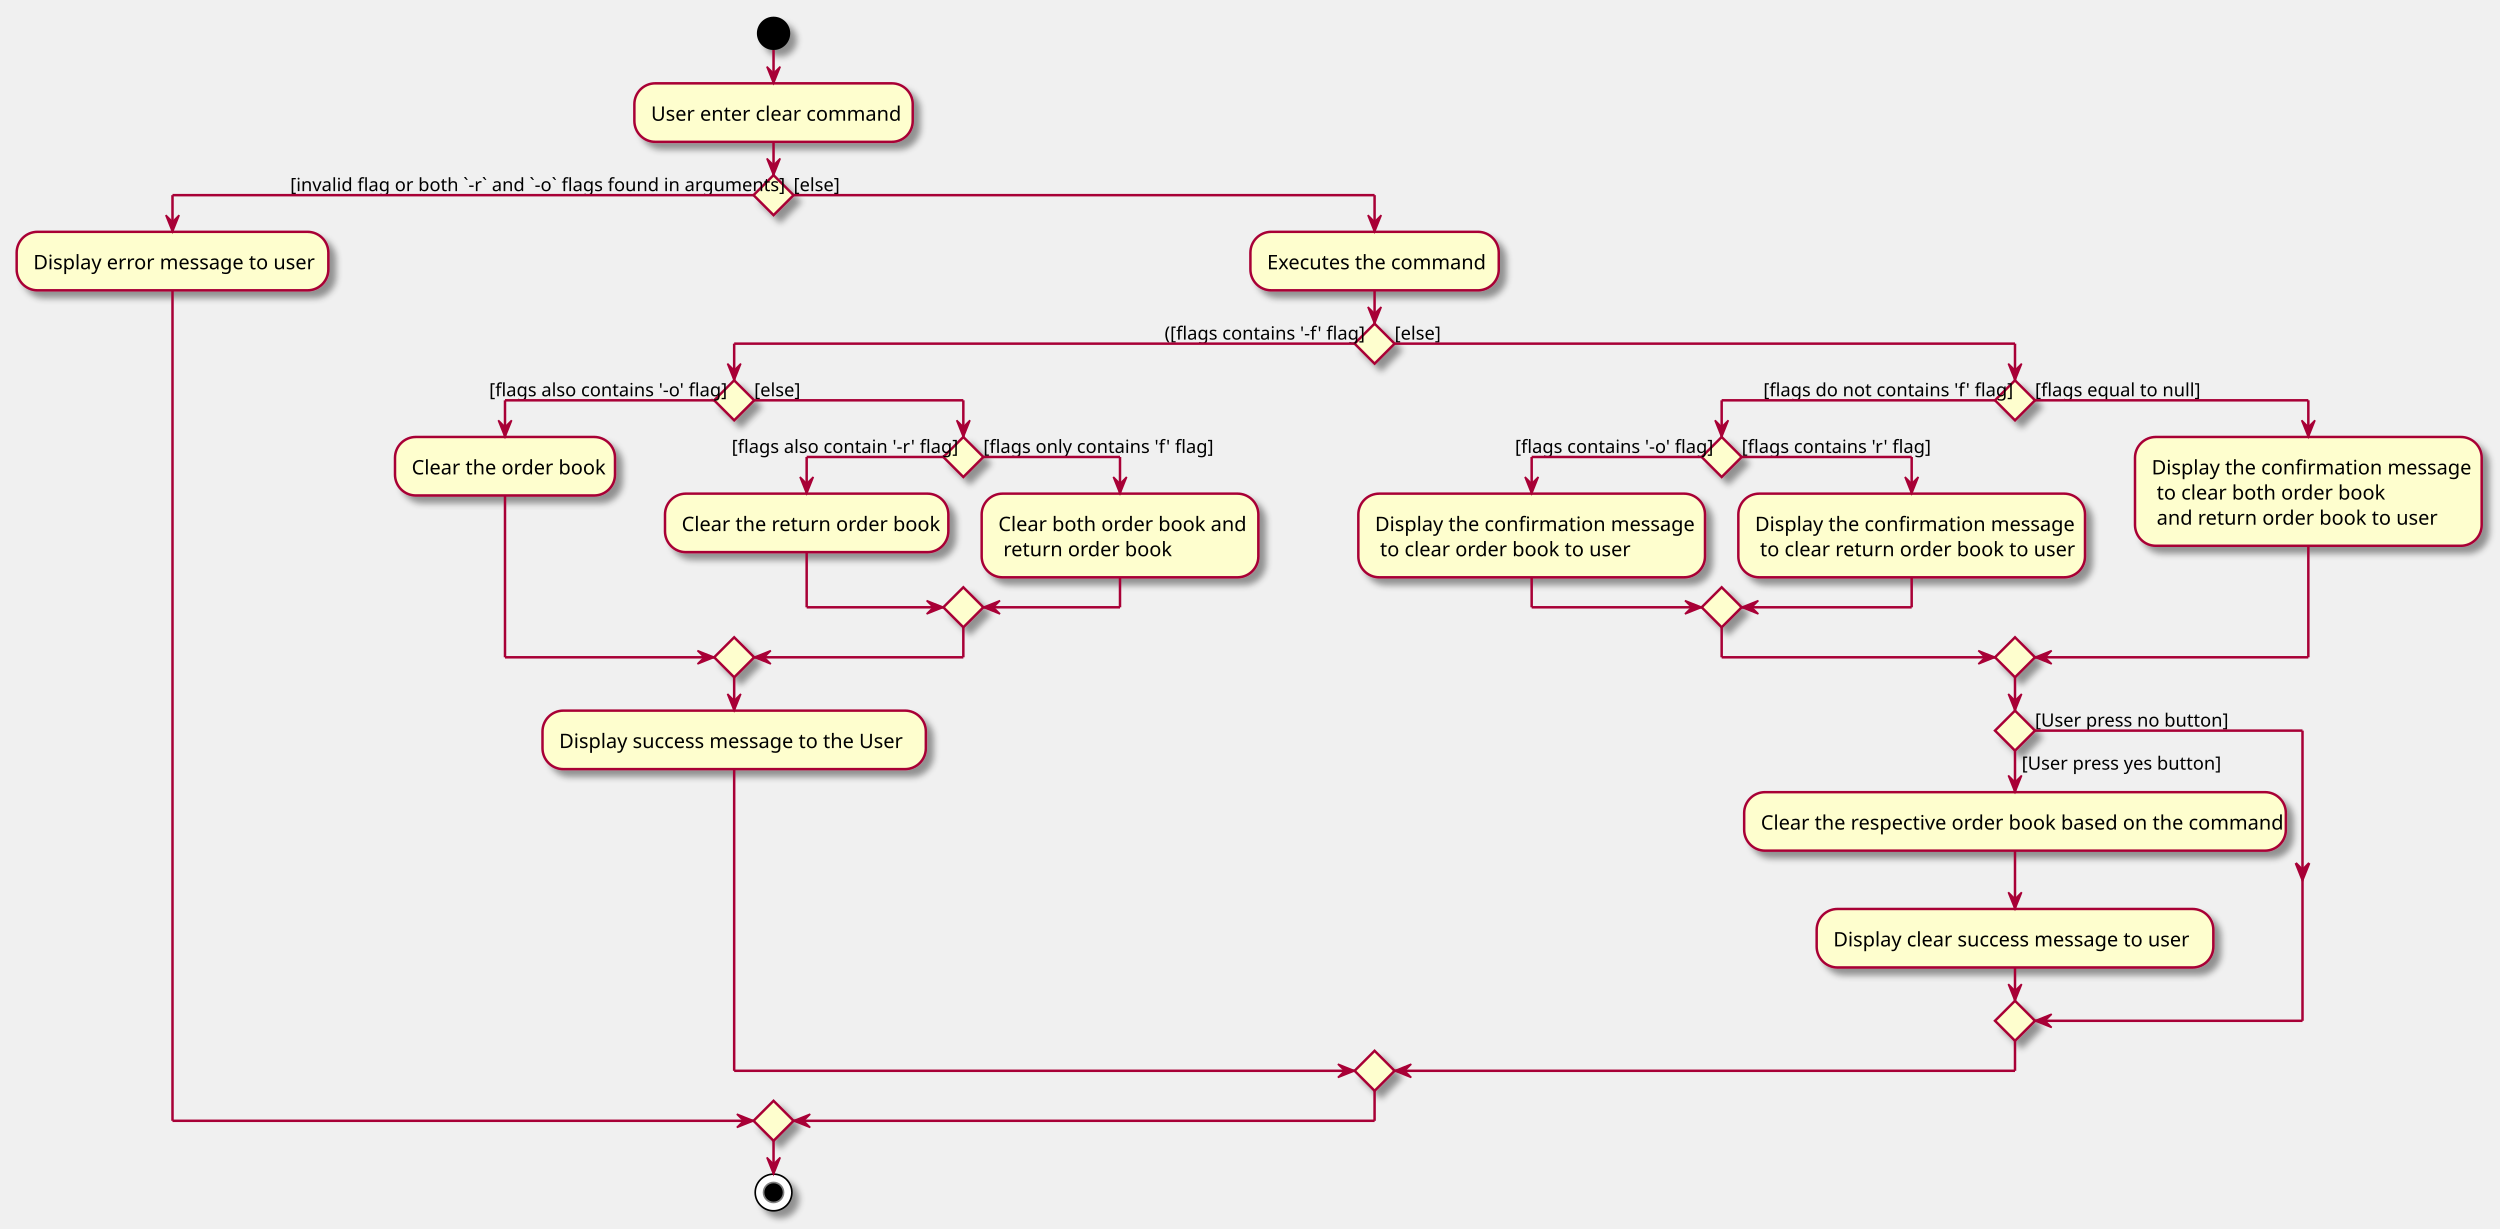
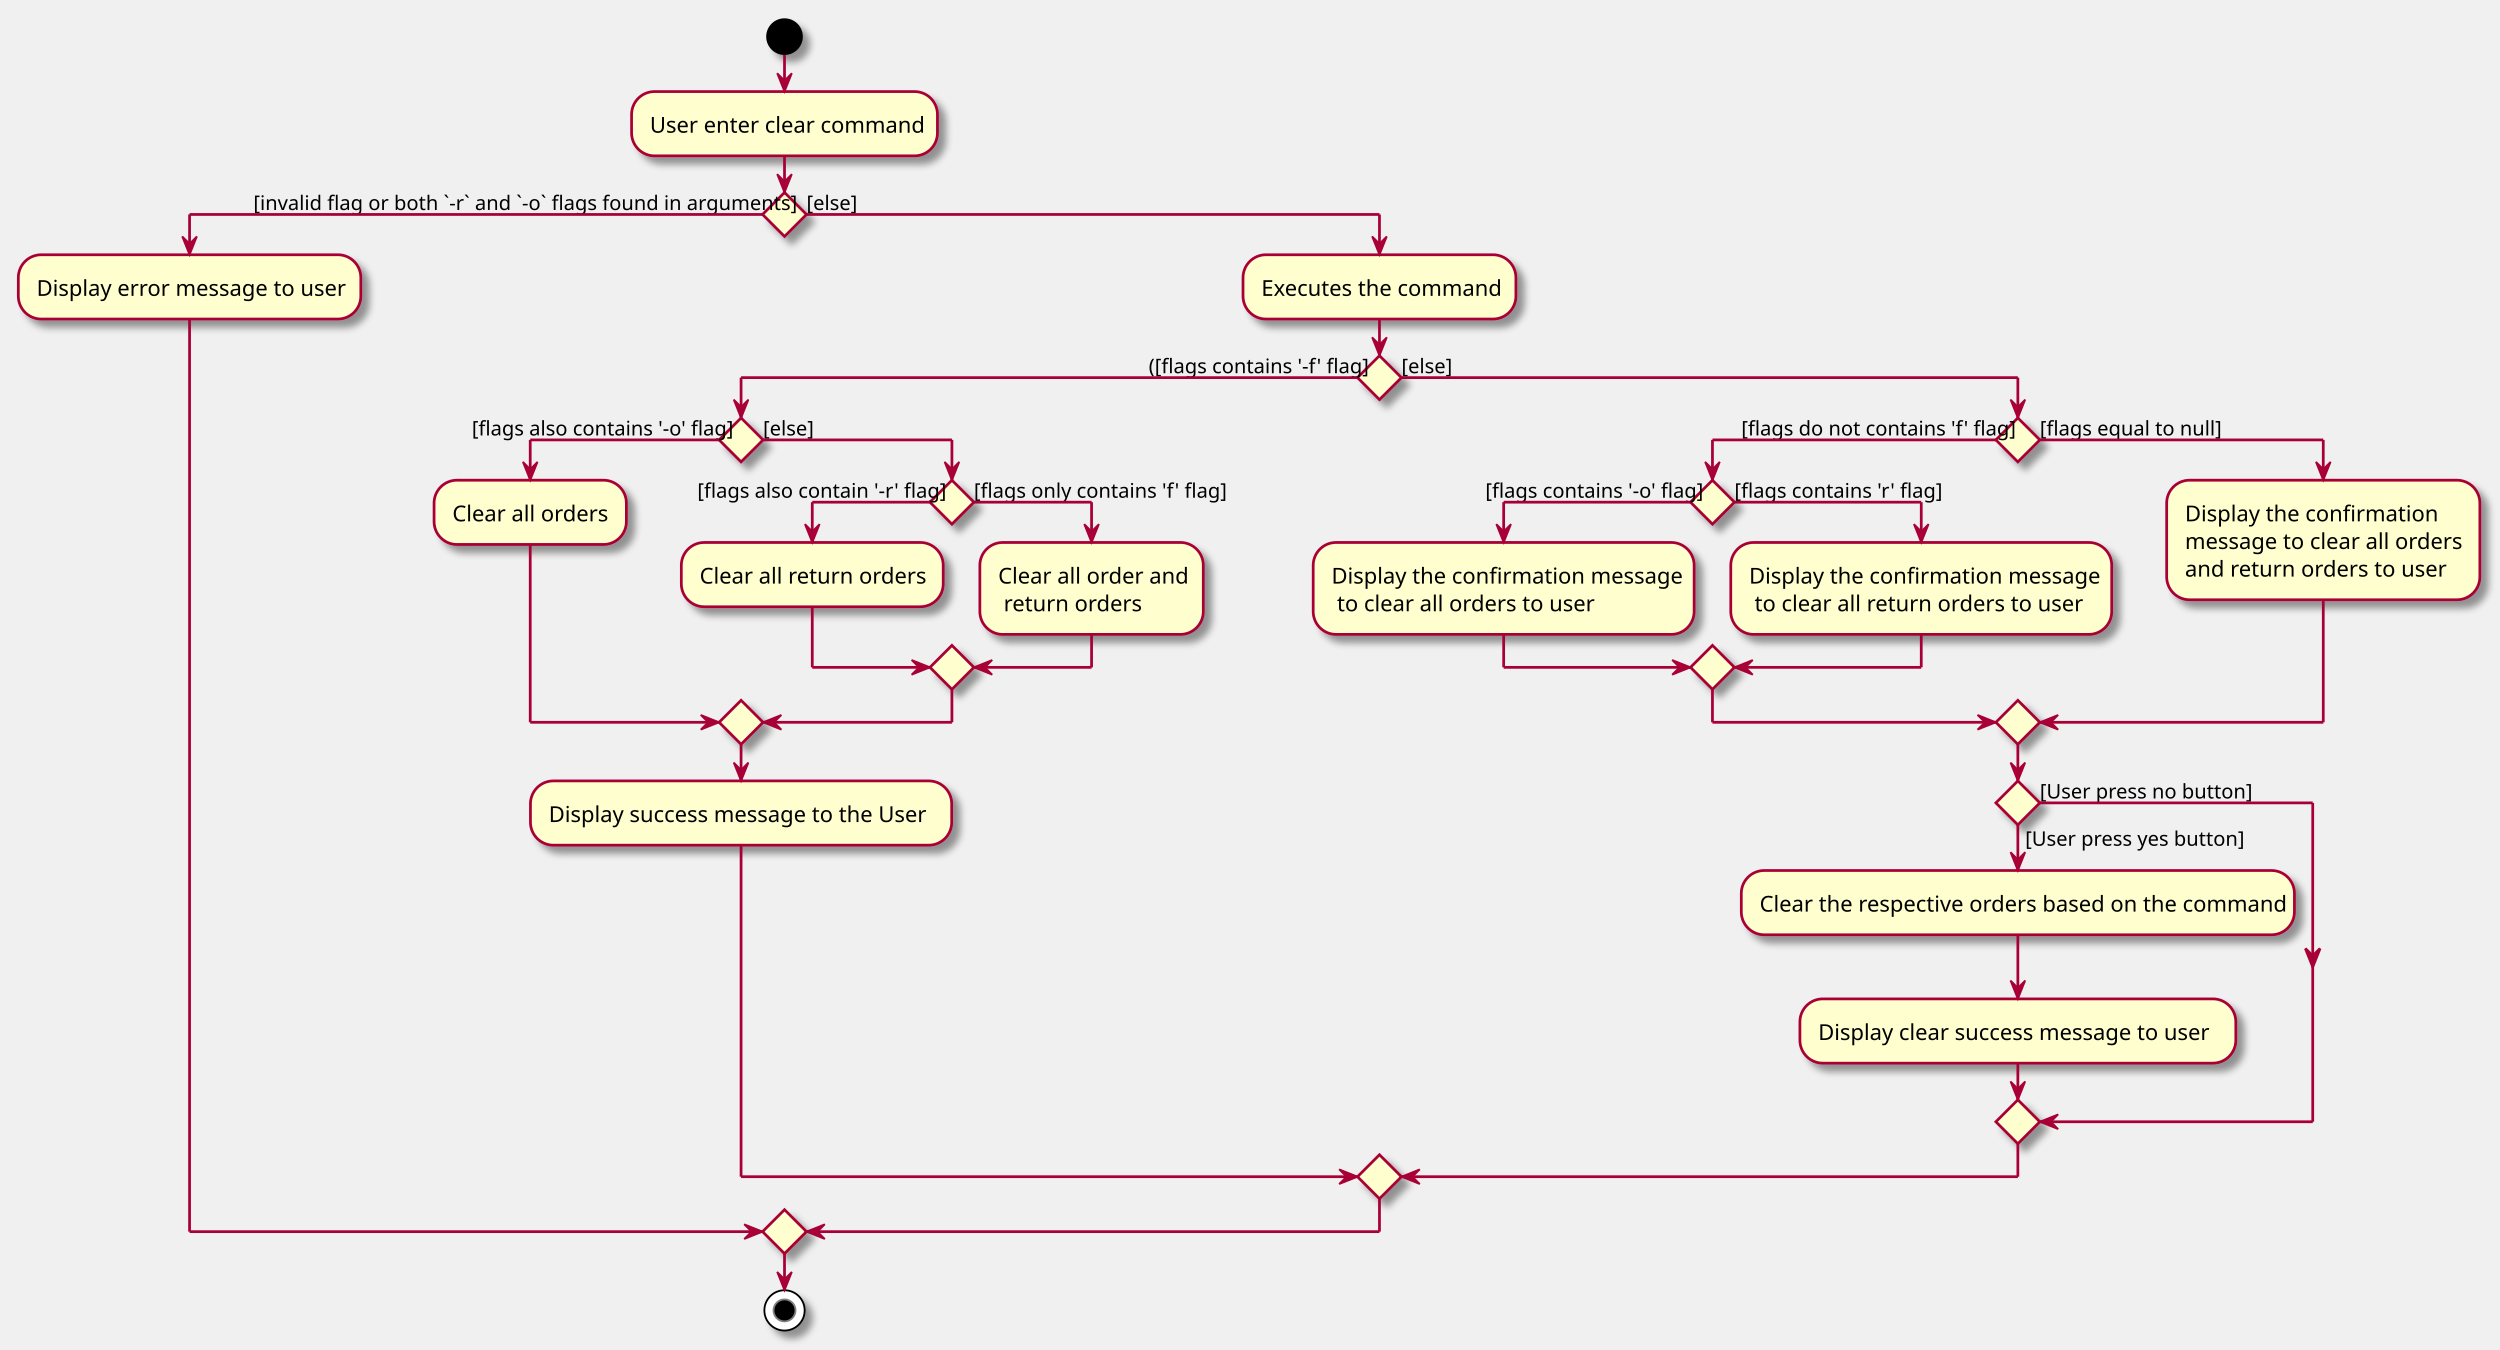
- <svg xmlns="http://www.w3.org/2000/svg" contentScriptType="application/ecmascript" contentStyleType="text/css" height="737px" preserveAspectRatio="none" style="width:1500px;height:737px;" version="1.1" viewBox="0 0 1500 737" width="1500px" zoomAndPan="magnify">
+ <svg xmlns="http://www.w3.org/2000/svg" contentScriptType="application/ecmascript" contentStyleType="text/css" height="737px" preserveAspectRatio="none" style="width:1365px;height:737px;" version="1.1" viewBox="0 0 1365 737" width="1365px" zoomAndPan="magnify">
  <defs>
-     <filter height="300%" id="f1khfkkquxvk04" width="300%" x="-1" y="-1">
+     <filter height="300%" id="fz8n8g6plze67" width="300%" x="-1" y="-1">
      <feGaussianBlur result="blurOut" stdDeviation="2.0" />
      <feColorMatrix in="blurOut" result="blurOut2" type="matrix" values="0 0 0 0 0 0 0 0 0 0 0 0 0 0 0 0 0 0 .4 0" />
      <feOffset dx="4.0" dy="4.0" in="blurOut2" result="blurOut3" />
      <feBlend in="SourceGraphic" in2="blurOut3" mode="normal" />
    </filter>
  </defs>
  <g>
-     <ellipse cx="464.125" cy="20" fill="#000000" filter="url(#f1khfkkquxvk04)" rx="10" ry="10" style="stroke: none; stroke-width: 1.0;" />
-     <rect fill="#FEFECE" filter="url(#f1khfkkquxvk04)" height="35.094" rx="12.5" ry="12.5" style="stroke: #A80036; stroke-width: 1.5;" width="167" x="380.625" y="50" />
-     <text fill="#000000" font-family="sans-serif" font-size="12" lengthAdjust="spacingAndGlyphs" textLength="147" x="390.625" y="72.457">User enter clear command</text>
-     <polygon fill="#FEFECE" filter="url(#f1khfkkquxvk04)" points="464.125,105.094,464.125,105.094,476.125,117.094,464.125,129.094,464.125,129.094,452.125,117.094,464.125,105.094" style="stroke: #A80036; stroke-width: 1.5;" />
-     <text fill="#000000" font-family="sans-serif" font-size="11" lengthAdjust="spacingAndGlyphs" textLength="278" x="174.125" y="114.677">[invalid flag or both `-r` and `-o` flags found in arguments]</text>
-     <text fill="#000000" font-family="sans-serif" font-size="11" lengthAdjust="spacingAndGlyphs" textLength="26" x="476.125" y="114.677">[else]</text>
-     <rect fill="#FEFECE" filter="url(#f1khfkkquxvk04)" height="35.094" rx="12.5" ry="12.5" style="stroke: #A80036; stroke-width: 1.5;" width="187" x="10" y="139.094" />
+     <ellipse cx="428.344" cy="20" fill="#000000" filter="url(#fz8n8g6plze67)" rx="10" ry="10" style="stroke: none; stroke-width: 1.0;" />
+     <rect fill="#FEFECE" filter="url(#fz8n8g6plze67)" height="35.094" rx="12.5" ry="12.5" style="stroke: #A80036; stroke-width: 1.5;" width="167" x="344.844" y="50" />
+     <text fill="#000000" font-family="sans-serif" font-size="12" lengthAdjust="spacingAndGlyphs" textLength="147" x="354.844" y="72.457">User enter clear command</text>
+     <polygon fill="#FEFECE" filter="url(#fz8n8g6plze67)" points="428.344,105.094,428.344,105.094,440.344,117.094,428.344,129.094,428.344,129.094,416.344,117.094,428.344,105.094" style="stroke: #A80036; stroke-width: 1.5;" />
+     <text fill="#000000" font-family="sans-serif" font-size="11" lengthAdjust="spacingAndGlyphs" textLength="278" x="138.344" y="114.677">[invalid flag or both `-r` and `-o` flags found in arguments]</text>
+     <text fill="#000000" font-family="sans-serif" font-size="11" lengthAdjust="spacingAndGlyphs" textLength="26" x="440.344" y="114.677">[else]</text>
+     <rect fill="#FEFECE" filter="url(#fz8n8g6plze67)" height="35.094" rx="12.5" ry="12.5" style="stroke: #A80036; stroke-width: 1.5;" width="187" x="10" y="139.094" />
    <text fill="#000000" font-family="sans-serif" font-size="12" lengthAdjust="spacingAndGlyphs" textLength="167" x="20" y="161.551">Display error message to user</text>
-     <rect fill="#FEFECE" filter="url(#f1khfkkquxvk04)" height="35.094" rx="12.5" ry="12.5" style="stroke: #A80036; stroke-width: 1.5;" width="149" x="750.25" y="139.094" />
-     <text fill="#000000" font-family="sans-serif" font-size="12" lengthAdjust="spacingAndGlyphs" textLength="129" x="760.25" y="161.551">Executes the command</text>
-     <polygon fill="#FEFECE" filter="url(#f1khfkkquxvk04)" points="824.75,194.188,824.75,194.188,836.75,206.188,824.75,218.188,824.75,218.188,812.75,206.188,824.75,194.188" style="stroke: #A80036; stroke-width: 1.5;" />
-     <text fill="#000000" font-family="sans-serif" font-size="11" lengthAdjust="spacingAndGlyphs" textLength="114" x="698.75" y="203.77">([flags contains '-f' flag]</text>
-     <text fill="#000000" font-family="sans-serif" font-size="11" lengthAdjust="spacingAndGlyphs" textLength="26" x="836.75" y="203.77">[else]</text>
-     <polygon fill="#FEFECE" filter="url(#f1khfkkquxvk04)" points="440.5,228.188,440.5,228.188,452.5,240.188,440.5,252.188,440.5,252.188,428.5,240.188,440.5,228.188" style="stroke: #A80036; stroke-width: 1.5;" />
-     <text fill="#000000" font-family="sans-serif" font-size="11" lengthAdjust="spacingAndGlyphs" textLength="135" x="293.5" y="237.77">[flags also contains '-o' flag]</text>
-     <text fill="#000000" font-family="sans-serif" font-size="11" lengthAdjust="spacingAndGlyphs" textLength="26" x="452.5" y="237.77">[else]</text>
-     <rect fill="#FEFECE" filter="url(#f1khfkkquxvk04)" height="35.094" rx="12.5" ry="12.5" style="stroke: #A80036; stroke-width: 1.5;" width="132" x="237" y="262.188" />
-     <text fill="#000000" font-family="sans-serif" font-size="12" lengthAdjust="spacingAndGlyphs" textLength="112" x="247" y="284.644">Clear the order book</text>
-     <polygon fill="#FEFECE" filter="url(#f1khfkkquxvk04)" points="578,262.188,578,262.188,590,274.188,578,286.188,578,286.188,566,274.188,578,262.188" style="stroke: #A80036; stroke-width: 1.5;" />
-     <text fill="#000000" font-family="sans-serif" font-size="11" lengthAdjust="spacingAndGlyphs" textLength="127" x="439" y="271.771">[flags also contain '-r' flag]</text>
-     <text fill="#000000" font-family="sans-serif" font-size="11" lengthAdjust="spacingAndGlyphs" textLength="129" x="590" y="271.771">[flags only contains 'f' flag]</text>
-     <rect fill="#FEFECE" filter="url(#f1khfkkquxvk04)" height="35.094" rx="12.5" ry="12.5" style="stroke: #A80036; stroke-width: 1.5;" width="170" x="399" y="296.188" />
-     <text fill="#000000" font-family="sans-serif" font-size="12" lengthAdjust="spacingAndGlyphs" textLength="147" x="409" y="318.644">Clear the return order book</text>
-     <rect fill="#FEFECE" filter="url(#f1khfkkquxvk04)" height="50.188" rx="12.5" ry="12.5" style="stroke: #A80036; stroke-width: 1.5;" width="166" x="589" y="296.188" />
-     <text fill="#000000" font-family="sans-serif" font-size="12" lengthAdjust="spacingAndGlyphs" textLength="146" x="599" y="318.644">Clear both order book  and</text>
-     <text fill="#000000" font-family="sans-serif" font-size="12" lengthAdjust="spacingAndGlyphs" textLength="94" x="602" y="333.738">return order book</text>
-     <polygon fill="#FEFECE" filter="url(#f1khfkkquxvk04)" points="578,352.375,590,364.375,578,376.375,566,364.375,578,352.375" style="stroke: #A80036; stroke-width: 1.5;" />
-     <polygon fill="#FEFECE" filter="url(#f1khfkkquxvk04)" points="440.5,382.375,452.5,394.375,440.5,406.375,428.5,394.375,440.5,382.375" style="stroke: #A80036; stroke-width: 1.5;" />
-     <rect fill="#FEFECE" filter="url(#f1khfkkquxvk04)" height="35.094" rx="12.5" ry="12.5" style="stroke: #A80036; stroke-width: 1.5;" width="230" x="325.5" y="426.375" />
-     <text fill="#000000" font-family="sans-serif" font-size="12" lengthAdjust="spacingAndGlyphs" textLength="210" x="335.5" y="448.832">Display success message to the User</text>
-     <polygon fill="#FEFECE" filter="url(#f1khfkkquxvk04)" points="1209,228.188,1209,228.188,1221,240.188,1209,252.188,1209,252.188,1197,240.188,1209,228.188" style="stroke: #A80036; stroke-width: 1.5;" />
-     <text fill="#000000" font-family="sans-serif" font-size="11" lengthAdjust="spacingAndGlyphs" textLength="139" x="1058" y="237.77">[flags do not contains 'f' flag]</text>
-     <text fill="#000000" font-family="sans-serif" font-size="11" lengthAdjust="spacingAndGlyphs" textLength="90" x="1221" y="237.77">[flags equal to null]</text>
-     <polygon fill="#FEFECE" filter="url(#f1khfkkquxvk04)" points="1033,262.188,1033,262.188,1045,274.188,1033,286.188,1033,286.188,1021,274.188,1033,262.188" style="stroke: #A80036; stroke-width: 1.5;" />
-     <text fill="#000000" font-family="sans-serif" font-size="11" lengthAdjust="spacingAndGlyphs" textLength="112" x="909" y="271.771">[flags contains '-o' flag]</text>
-     <text fill="#000000" font-family="sans-serif" font-size="11" lengthAdjust="spacingAndGlyphs" textLength="106" x="1045" y="271.771">[flags contains 'r' flag]</text>
-     <rect fill="#FEFECE" filter="url(#f1khfkkquxvk04)" height="50.188" rx="12.5" ry="12.5" style="stroke: #A80036; stroke-width: 1.5;" width="208" x="815" y="296.188" />
-     <text fill="#000000" font-family="sans-serif" font-size="12" lengthAdjust="spacingAndGlyphs" textLength="188" x="825" y="318.644">Display the confirmation message</text>
-     <text fill="#000000" font-family="sans-serif" font-size="12" lengthAdjust="spacingAndGlyphs" textLength="143" x="828" y="333.738">to clear order book to user</text>
-     <rect fill="#FEFECE" filter="url(#f1khfkkquxvk04)" height="50.188" rx="12.5" ry="12.5" style="stroke: #A80036; stroke-width: 1.5;" width="208" x="1043" y="296.188" />
-     <text fill="#000000" font-family="sans-serif" font-size="12" lengthAdjust="spacingAndGlyphs" textLength="188" x="1053" y="318.644">Display the confirmation message</text>
-     <text fill="#000000" font-family="sans-serif" font-size="12" lengthAdjust="spacingAndGlyphs" textLength="178" x="1056" y="333.738">to clear return order book to user</text>
-     <polygon fill="#FEFECE" filter="url(#f1khfkkquxvk04)" points="1033,352.375,1045,364.375,1033,376.375,1021,364.375,1033,352.375" style="stroke: #A80036; stroke-width: 1.5;" />
-     <rect fill="#FEFECE" filter="url(#f1khfkkquxvk04)" height="65.281" rx="12.5" ry="12.5" style="stroke: #A80036; stroke-width: 1.5;" width="208" x="1281" y="262.188" />
-     <text fill="#000000" font-family="sans-serif" font-size="12" lengthAdjust="spacingAndGlyphs" textLength="188" x="1291" y="284.644">Display the confirmation message</text>
-     <text fill="#000000" font-family="sans-serif" font-size="12" lengthAdjust="spacingAndGlyphs" textLength="129" x="1294" y="299.738">to clear both order book</text>
-     <text fill="#000000" font-family="sans-serif" font-size="12" lengthAdjust="spacingAndGlyphs" textLength="159" x="1294" y="314.832">and return order book to user</text>
-     <polygon fill="#FEFECE" filter="url(#f1khfkkquxvk04)" points="1209,382.375,1221,394.375,1209,406.375,1197,394.375,1209,382.375" style="stroke: #A80036; stroke-width: 1.5;" />
-     <rect fill="#FEFECE" filter="url(#f1khfkkquxvk04)" height="35.094" rx="12.5" ry="12.5" style="stroke: #A80036; stroke-width: 1.5;" width="325" x="1046.5" y="475.293" />
-     <text fill="#000000" font-family="sans-serif" font-size="12" lengthAdjust="spacingAndGlyphs" textLength="305" x="1056.5" y="497.75">Clear the respective order book based on the command</text>
-     <rect fill="#FEFECE" filter="url(#f1khfkkquxvk04)" height="35.094" rx="12.5" ry="12.5" style="stroke: #A80036; stroke-width: 1.5;" width="238" x="1090" y="545.387" />
-     <text fill="#000000" font-family="sans-serif" font-size="12" lengthAdjust="spacingAndGlyphs" textLength="218" x="1100" y="567.844">Display clear success message to user</text>
-     <polygon fill="#FEFECE" filter="url(#f1khfkkquxvk04)" points="1209,426.375,1209,426.375,1221,438.375,1209,450.375,1209,450.375,1197,438.375,1209,426.375" style="stroke: #A80036; stroke-width: 1.5;" />
-     <text fill="#000000" font-family="sans-serif" font-size="11" lengthAdjust="spacingAndGlyphs" textLength="114" x="1213" y="461.794">[User press yes button]</text>
-     <text fill="#000000" font-family="sans-serif" font-size="11" lengthAdjust="spacingAndGlyphs" textLength="108" x="1221" y="435.958">[User press no button]</text>
-     <polygon fill="#FEFECE" filter="url(#f1khfkkquxvk04)" points="1209,600.481,1221,612.481,1209,624.481,1197,612.481,1209,600.481" style="stroke: #A80036; stroke-width: 1.5;" />
-     <polygon fill="#FEFECE" filter="url(#f1khfkkquxvk04)" points="824.75,630.481,836.75,642.481,824.75,654.481,812.75,642.481,824.75,630.481" style="stroke: #A80036; stroke-width: 1.5;" />
-     <polygon fill="#FEFECE" filter="url(#f1khfkkquxvk04)" points="464.125,660.481,476.125,672.481,464.125,684.481,452.125,672.481,464.125,660.481" style="stroke: #A80036; stroke-width: 1.5;" />
-     <ellipse cx="464.125" cy="715.481" fill="#FFFFFF" filter="url(#f1khfkkquxvk04)" rx="11" ry="11" style="stroke: #000000; stroke-width: 1.0;" />
-     <ellipse cx="464.125" cy="715.481" fill="#000000" rx="6" ry="6" style="stroke: #7F7F7F; stroke-width: 1.0;" />
-     <line style="stroke: #A80036; stroke-width: 1.5;" x1="464.125" x2="464.125" y1="30" y2="50" />
-     <polygon fill="#A80036" points="460.125,40,464.125,50,468.125,40,464.125,44" style="stroke: #A80036; stroke-width: 1.0;" />
-     <line style="stroke: #A80036; stroke-width: 1.5;" x1="566" x2="484" y1="274.188" y2="274.188" />
-     <line style="stroke: #A80036; stroke-width: 1.5;" x1="484" x2="484" y1="274.188" y2="296.188" />
-     <polygon fill="#A80036" points="480,286.188,484,296.188,488,286.188,484,290.188" style="stroke: #A80036; stroke-width: 1.0;" />
-     <line style="stroke: #A80036; stroke-width: 1.5;" x1="590" x2="672" y1="274.188" y2="274.188" />
-     <line style="stroke: #A80036; stroke-width: 1.5;" x1="672" x2="672" y1="274.188" y2="296.188" />
-     <polygon fill="#A80036" points="668,286.188,672,296.188,676,286.188,672,290.188" style="stroke: #A80036; stroke-width: 1.0;" />
-     <line style="stroke: #A80036; stroke-width: 1.5;" x1="484" x2="484" y1="331.281" y2="364.375" />
-     <line style="stroke: #A80036; stroke-width: 1.5;" x1="484" x2="566" y1="364.375" y2="364.375" />
-     <polygon fill="#A80036" points="556,360.375,566,364.375,556,368.375,560,364.375" style="stroke: #A80036; stroke-width: 1.0;" />
-     <line style="stroke: #A80036; stroke-width: 1.5;" x1="672" x2="672" y1="346.375" y2="364.375" />
-     <line style="stroke: #A80036; stroke-width: 1.5;" x1="672" x2="590" y1="364.375" y2="364.375" />
-     <polygon fill="#A80036" points="600,360.375,590,364.375,600,368.375,596,364.375" style="stroke: #A80036; stroke-width: 1.0;" />
-     <line style="stroke: #A80036; stroke-width: 1.5;" x1="428.5" x2="303" y1="240.188" y2="240.188" />
-     <line style="stroke: #A80036; stroke-width: 1.5;" x1="303" x2="303" y1="240.188" y2="262.188" />
-     <polygon fill="#A80036" points="299,252.188,303,262.188,307,252.188,303,256.188" style="stroke: #A80036; stroke-width: 1.0;" />
-     <line style="stroke: #A80036; stroke-width: 1.5;" x1="452.5" x2="578" y1="240.188" y2="240.188" />
-     <line style="stroke: #A80036; stroke-width: 1.5;" x1="578" x2="578" y1="240.188" y2="262.188" />
-     <polygon fill="#A80036" points="574,252.188,578,262.188,582,252.188,578,256.188" style="stroke: #A80036; stroke-width: 1.0;" />
-     <line style="stroke: #A80036; stroke-width: 1.5;" x1="303" x2="303" y1="297.281" y2="394.375" />
-     <line style="stroke: #A80036; stroke-width: 1.5;" x1="303" x2="428.5" y1="394.375" y2="394.375" />
-     <polygon fill="#A80036" points="418.5,390.375,428.5,394.375,418.5,398.375,422.5,394.375" style="stroke: #A80036; stroke-width: 1.0;" />
-     <line style="stroke: #A80036; stroke-width: 1.5;" x1="578" x2="578" y1="376.375" y2="394.375" />
-     <line style="stroke: #A80036; stroke-width: 1.5;" x1="578" x2="452.5" y1="394.375" y2="394.375" />
-     <polygon fill="#A80036" points="462.5,390.375,452.5,394.375,462.5,398.375,458.5,394.375" style="stroke: #A80036; stroke-width: 1.0;" />
-     <line style="stroke: #A80036; stroke-width: 1.5;" x1="440.5" x2="440.5" y1="406.375" y2="426.375" />
-     <polygon fill="#A80036" points="436.5,416.375,440.5,426.375,444.5,416.375,440.5,420.375" style="stroke: #A80036; stroke-width: 1.0;" />
-     <line style="stroke: #A80036; stroke-width: 1.5;" x1="1021" x2="919" y1="274.188" y2="274.188" />
-     <line style="stroke: #A80036; stroke-width: 1.5;" x1="919" x2="919" y1="274.188" y2="296.188" />
-     <polygon fill="#A80036" points="915,286.188,919,296.188,923,286.188,919,290.188" style="stroke: #A80036; stroke-width: 1.0;" />
-     <line style="stroke: #A80036; stroke-width: 1.5;" x1="1045" x2="1147" y1="274.188" y2="274.188" />
-     <line style="stroke: #A80036; stroke-width: 1.5;" x1="1147" x2="1147" y1="274.188" y2="296.188" />
-     <polygon fill="#A80036" points="1143,286.188,1147,296.188,1151,286.188,1147,290.188" style="stroke: #A80036; stroke-width: 1.0;" />
-     <line style="stroke: #A80036; stroke-width: 1.5;" x1="919" x2="919" y1="346.375" y2="364.375" />
-     <line style="stroke: #A80036; stroke-width: 1.5;" x1="919" x2="1021" y1="364.375" y2="364.375" />
-     <polygon fill="#A80036" points="1011,360.375,1021,364.375,1011,368.375,1015,364.375" style="stroke: #A80036; stroke-width: 1.0;" />
-     <line style="stroke: #A80036; stroke-width: 1.5;" x1="1147" x2="1147" y1="346.375" y2="364.375" />
-     <line style="stroke: #A80036; stroke-width: 1.5;" x1="1147" x2="1045" y1="364.375" y2="364.375" />
-     <polygon fill="#A80036" points="1055,360.375,1045,364.375,1055,368.375,1051,364.375" style="stroke: #A80036; stroke-width: 1.0;" />
-     <line style="stroke: #A80036; stroke-width: 1.5;" x1="1197" x2="1033" y1="240.188" y2="240.188" />
-     <line style="stroke: #A80036; stroke-width: 1.5;" x1="1033" x2="1033" y1="240.188" y2="262.188" />
-     <polygon fill="#A80036" points="1029,252.188,1033,262.188,1037,252.188,1033,256.188" style="stroke: #A80036; stroke-width: 1.0;" />
-     <line style="stroke: #A80036; stroke-width: 1.5;" x1="1221" x2="1385" y1="240.188" y2="240.188" />
-     <line style="stroke: #A80036; stroke-width: 1.5;" x1="1385" x2="1385" y1="240.188" y2="262.188" />
-     <polygon fill="#A80036" points="1381,252.188,1385,262.188,1389,252.188,1385,256.188" style="stroke: #A80036; stroke-width: 1.0;" />
-     <line style="stroke: #A80036; stroke-width: 1.5;" x1="1033" x2="1033" y1="376.375" y2="394.375" />
-     <line style="stroke: #A80036; stroke-width: 1.5;" x1="1033" x2="1197" y1="394.375" y2="394.375" />
-     <polygon fill="#A80036" points="1187,390.375,1197,394.375,1187,398.375,1191,394.375" style="stroke: #A80036; stroke-width: 1.0;" />
-     <line style="stroke: #A80036; stroke-width: 1.5;" x1="1385" x2="1385" y1="327.469" y2="394.375" />
-     <line style="stroke: #A80036; stroke-width: 1.5;" x1="1385" x2="1221" y1="394.375" y2="394.375" />
-     <polygon fill="#A80036" points="1231,390.375,1221,394.375,1231,398.375,1227,394.375" style="stroke: #A80036; stroke-width: 1.0;" />
-     <line style="stroke: #A80036; stroke-width: 1.5;" x1="1209" x2="1209" y1="510.387" y2="545.387" />
-     <polygon fill="#A80036" points="1205,535.387,1209,545.387,1213,535.387,1209,539.387" style="stroke: #A80036; stroke-width: 1.0;" />
-     <line style="stroke: #A80036; stroke-width: 1.5;" x1="1209" x2="1209" y1="450.375" y2="475.293" />
-     <polygon fill="#A80036" points="1205,465.293,1209,475.293,1213,465.293,1209,469.293" style="stroke: #A80036; stroke-width: 1.0;" />
-     <line style="stroke: #A80036; stroke-width: 1.5;" x1="1221" x2="1381.5" y1="438.375" y2="438.375" />
-     <polygon fill="#A80036" points="1377.5,517.887,1381.5,527.887,1385.5,517.887,1381.5,521.887" style="stroke: #A80036; stroke-width: 1.5;" />
-     <line style="stroke: #A80036; stroke-width: 1.5;" x1="1381.5" x2="1381.5" y1="438.375" y2="612.481" />
-     <line style="stroke: #A80036; stroke-width: 1.5;" x1="1381.5" x2="1221" y1="612.481" y2="612.481" />
-     <polygon fill="#A80036" points="1231,608.481,1221,612.481,1231,616.481,1227,612.481" style="stroke: #A80036; stroke-width: 1.0;" />
-     <line style="stroke: #A80036; stroke-width: 1.5;" x1="1209" x2="1209" y1="580.481" y2="600.481" />
-     <polygon fill="#A80036" points="1205,590.481,1209,600.481,1213,590.481,1209,594.481" style="stroke: #A80036; stroke-width: 1.0;" />
-     <line style="stroke: #A80036; stroke-width: 1.5;" x1="1209" x2="1209" y1="406.375" y2="426.375" />
-     <polygon fill="#A80036" points="1205,416.375,1209,426.375,1213,416.375,1209,420.375" style="stroke: #A80036; stroke-width: 1.0;" />
-     <line style="stroke: #A80036; stroke-width: 1.5;" x1="812.75" x2="440.5" y1="206.188" y2="206.188" />
-     <line style="stroke: #A80036; stroke-width: 1.5;" x1="440.5" x2="440.5" y1="206.188" y2="228.188" />
-     <polygon fill="#A80036" points="436.5,218.188,440.5,228.188,444.5,218.188,440.5,222.188" style="stroke: #A80036; stroke-width: 1.0;" />
-     <line style="stroke: #A80036; stroke-width: 1.5;" x1="836.75" x2="1209" y1="206.188" y2="206.188" />
-     <line style="stroke: #A80036; stroke-width: 1.5;" x1="1209" x2="1209" y1="206.188" y2="228.188" />
-     <polygon fill="#A80036" points="1205,218.188,1209,228.188,1213,218.188,1209,222.188" style="stroke: #A80036; stroke-width: 1.0;" />
-     <line style="stroke: #A80036; stroke-width: 1.5;" x1="440.5" x2="440.5" y1="461.469" y2="642.481" />
-     <line style="stroke: #A80036; stroke-width: 1.5;" x1="440.5" x2="812.75" y1="642.481" y2="642.481" />
-     <polygon fill="#A80036" points="802.75,638.481,812.75,642.481,802.75,646.481,806.75,642.481" style="stroke: #A80036; stroke-width: 1.0;" />
-     <line style="stroke: #A80036; stroke-width: 1.5;" x1="1209" x2="1209" y1="624.481" y2="642.481" />
-     <line style="stroke: #A80036; stroke-width: 1.5;" x1="1209" x2="836.75" y1="642.481" y2="642.481" />
-     <polygon fill="#A80036" points="846.75,638.481,836.75,642.481,846.75,646.481,842.75,642.481" style="stroke: #A80036; stroke-width: 1.0;" />
-     <line style="stroke: #A80036; stroke-width: 1.5;" x1="824.75" x2="824.75" y1="174.188" y2="194.188" />
-     <polygon fill="#A80036" points="820.75,184.188,824.75,194.188,828.75,184.188,824.75,188.188" style="stroke: #A80036; stroke-width: 1.0;" />
-     <line style="stroke: #A80036; stroke-width: 1.5;" x1="452.125" x2="103.5" y1="117.094" y2="117.094" />
+     <rect fill="#FEFECE" filter="url(#fz8n8g6plze67)" height="35.094" rx="12.5" ry="12.5" style="stroke: #A80036; stroke-width: 1.5;" width="149" x="678.688" y="139.094" />
+     <text fill="#000000" font-family="sans-serif" font-size="12" lengthAdjust="spacingAndGlyphs" textLength="129" x="688.688" y="161.551">Executes the command</text>
+     <polygon fill="#FEFECE" filter="url(#fz8n8g6plze67)" points="753.188,194.188,753.188,194.188,765.188,206.188,753.188,218.188,753.188,218.188,741.188,206.188,753.188,194.188" style="stroke: #A80036; stroke-width: 1.5;" />
+     <text fill="#000000" font-family="sans-serif" font-size="11" lengthAdjust="spacingAndGlyphs" textLength="114" x="627.188" y="203.77">([flags contains '-f' flag]</text>
+     <text fill="#000000" font-family="sans-serif" font-size="11" lengthAdjust="spacingAndGlyphs" textLength="26" x="765.188" y="203.77">[else]</text>
+     <polygon fill="#FEFECE" filter="url(#fz8n8g6plze67)" points="404.625,228.188,404.625,228.188,416.625,240.188,404.625,252.188,404.625,252.188,392.625,240.188,404.625,228.188" style="stroke: #A80036; stroke-width: 1.5;" />
+     <text fill="#000000" font-family="sans-serif" font-size="11" lengthAdjust="spacingAndGlyphs" textLength="135" x="257.625" y="237.77">[flags also contains '-o' flag]</text>
+     <text fill="#000000" font-family="sans-serif" font-size="11" lengthAdjust="spacingAndGlyphs" textLength="26" x="416.625" y="237.77">[else]</text>
+     <rect fill="#FEFECE" filter="url(#fz8n8g6plze67)" height="35.094" rx="12.5" ry="12.5" style="stroke: #A80036; stroke-width: 1.5;" width="105" x="237" y="262.188" />
+     <text fill="#000000" font-family="sans-serif" font-size="12" lengthAdjust="spacingAndGlyphs" textLength="85" x="247" y="284.644">Clear all orders</text>
+     <polygon fill="#FEFECE" filter="url(#fz8n8g6plze67)" points="519.75,262.188,519.75,262.188,531.75,274.188,519.75,286.188,519.75,286.188,507.75,274.188,519.75,262.188" style="stroke: #A80036; stroke-width: 1.5;" />
+     <text fill="#000000" font-family="sans-serif" font-size="11" lengthAdjust="spacingAndGlyphs" textLength="127" x="380.75" y="271.771">[flags also contain '-r' flag]</text>
+     <text fill="#000000" font-family="sans-serif" font-size="11" lengthAdjust="spacingAndGlyphs" textLength="129" x="531.75" y="271.771">[flags only contains 'f' flag]</text>
+     <rect fill="#FEFECE" filter="url(#fz8n8g6plze67)" height="35.094" rx="12.5" ry="12.5" style="stroke: #A80036; stroke-width: 1.5;" width="143" x="372" y="296.188" />
+     <text fill="#000000" font-family="sans-serif" font-size="12" lengthAdjust="spacingAndGlyphs" textLength="120" x="382" y="318.644">Clear all return orders</text>
+     <rect fill="#FEFECE" filter="url(#fz8n8g6plze67)" height="50.188" rx="12.5" ry="12.5" style="stroke: #A80036; stroke-width: 1.5;" width="122" x="535" y="296.188" />
+     <text fill="#000000" font-family="sans-serif" font-size="12" lengthAdjust="spacingAndGlyphs" textLength="102" x="545" y="318.644">Clear all order and</text>
+     <text fill="#000000" font-family="sans-serif" font-size="12" lengthAdjust="spacingAndGlyphs" textLength="71" x="548" y="333.738">return orders</text>
+     <polygon fill="#FEFECE" filter="url(#fz8n8g6plze67)" points="519.75,352.375,531.75,364.375,519.75,376.375,507.75,364.375,519.75,352.375" style="stroke: #A80036; stroke-width: 1.5;" />
+     <polygon fill="#FEFECE" filter="url(#fz8n8g6plze67)" points="404.625,382.375,416.625,394.375,404.625,406.375,392.625,394.375,404.625,382.375" style="stroke: #A80036; stroke-width: 1.5;" />
+     <rect fill="#FEFECE" filter="url(#fz8n8g6plze67)" height="35.094" rx="12.5" ry="12.5" style="stroke: #A80036; stroke-width: 1.5;" width="230" x="289.625" y="426.375" />
+     <text fill="#000000" font-family="sans-serif" font-size="12" lengthAdjust="spacingAndGlyphs" textLength="210" x="299.625" y="448.832">Display success message to the User</text>
+     <polygon fill="#FEFECE" filter="url(#fz8n8g6plze67)" points="1101.75,228.188,1101.75,228.188,1113.75,240.188,1101.75,252.188,1101.75,252.188,1089.75,240.188,1101.75,228.188" style="stroke: #A80036; stroke-width: 1.5;" />
+     <text fill="#000000" font-family="sans-serif" font-size="11" lengthAdjust="spacingAndGlyphs" textLength="139" x="950.75" y="237.77">[flags do not contains 'f' flag]</text>
+     <text fill="#000000" font-family="sans-serif" font-size="11" lengthAdjust="spacingAndGlyphs" textLength="90" x="1113.75" y="237.77">[flags equal to null]</text>
+     <polygon fill="#FEFECE" filter="url(#fz8n8g6plze67)" points="935,262.188,935,262.188,947,274.188,935,286.188,935,286.188,923,274.188,935,262.188" style="stroke: #A80036; stroke-width: 1.5;" />
+     <text fill="#000000" font-family="sans-serif" font-size="11" lengthAdjust="spacingAndGlyphs" textLength="112" x="811" y="271.771">[flags contains '-o' flag]</text>
+     <text fill="#000000" font-family="sans-serif" font-size="11" lengthAdjust="spacingAndGlyphs" textLength="106" x="947" y="271.771">[flags contains 'r' flag]</text>
+     <rect fill="#FEFECE" filter="url(#fz8n8g6plze67)" height="50.188" rx="12.5" ry="12.5" style="stroke: #A80036; stroke-width: 1.5;" width="208" x="717" y="296.188" />
+     <text fill="#000000" font-family="sans-serif" font-size="12" lengthAdjust="spacingAndGlyphs" textLength="188" x="727" y="318.644">Display the confirmation message</text>
+     <text fill="#000000" font-family="sans-serif" font-size="12" lengthAdjust="spacingAndGlyphs" textLength="136" x="730" y="333.738">to clear all orders to user</text>
+     <rect fill="#FEFECE" filter="url(#fz8n8g6plze67)" height="50.188" rx="12.5" ry="12.5" style="stroke: #A80036; stroke-width: 1.5;" width="208" x="945" y="296.188" />
+     <text fill="#000000" font-family="sans-serif" font-size="12" lengthAdjust="spacingAndGlyphs" textLength="188" x="955" y="318.644">Display the confirmation message</text>
+     <text fill="#000000" font-family="sans-serif" font-size="12" lengthAdjust="spacingAndGlyphs" textLength="171" x="958" y="333.738">to clear all return orders to user</text>
+     <polygon fill="#FEFECE" filter="url(#fz8n8g6plze67)" points="935,352.375,947,364.375,935,376.375,923,364.375,935,352.375" style="stroke: #A80036; stroke-width: 1.5;" />
+     <rect fill="#FEFECE" filter="url(#fz8n8g6plze67)" height="65.281" rx="12.5" ry="12.5" style="stroke: #A80036; stroke-width: 1.5;" width="171" x="1183" y="262.188" />
+     <text fill="#000000" font-family="sans-serif" font-size="12" lengthAdjust="spacingAndGlyphs" textLength="132" x="1193" y="284.644">Display the confirmation</text>
+     <text fill="#000000" font-family="sans-serif" font-size="12" lengthAdjust="spacingAndGlyphs" textLength="151" x="1193" y="299.738">message to clear all orders</text>
+     <text fill="#000000" font-family="sans-serif" font-size="12" lengthAdjust="spacingAndGlyphs" textLength="136" x="1193" y="314.832">and return orders to user</text>
+     <polygon fill="#FEFECE" filter="url(#fz8n8g6plze67)" points="1101.75,382.375,1113.75,394.375,1101.75,406.375,1089.75,394.375,1101.75,382.375" style="stroke: #A80036; stroke-width: 1.5;" />
+     <rect fill="#FEFECE" filter="url(#fz8n8g6plze67)" height="35.094" rx="12.5" ry="12.5" style="stroke: #A80036; stroke-width: 1.5;" width="302" x="950.75" y="475.293" />
+     <text fill="#000000" font-family="sans-serif" font-size="12" lengthAdjust="spacingAndGlyphs" textLength="282" x="960.75" y="497.75">Clear the respective orders based on the command</text>
+     <rect fill="#FEFECE" filter="url(#fz8n8g6plze67)" height="35.094" rx="12.5" ry="12.5" style="stroke: #A80036; stroke-width: 1.5;" width="238" x="982.75" y="545.387" />
+     <text fill="#000000" font-family="sans-serif" font-size="12" lengthAdjust="spacingAndGlyphs" textLength="218" x="992.75" y="567.844">Display clear success message to user</text>
+     <polygon fill="#FEFECE" filter="url(#fz8n8g6plze67)" points="1101.75,426.375,1101.75,426.375,1113.75,438.375,1101.75,450.375,1101.75,450.375,1089.75,438.375,1101.75,426.375" style="stroke: #A80036; stroke-width: 1.5;" />
+     <text fill="#000000" font-family="sans-serif" font-size="11" lengthAdjust="spacingAndGlyphs" textLength="114" x="1105.75" y="461.794">[User press yes button]</text>
+     <text fill="#000000" font-family="sans-serif" font-size="11" lengthAdjust="spacingAndGlyphs" textLength="108" x="1113.75" y="435.958">[User press no button]</text>
+     <polygon fill="#FEFECE" filter="url(#fz8n8g6plze67)" points="1101.75,600.481,1113.75,612.481,1101.75,624.481,1089.75,612.481,1101.75,600.481" style="stroke: #A80036; stroke-width: 1.5;" />
+     <polygon fill="#FEFECE" filter="url(#fz8n8g6plze67)" points="753.188,630.481,765.188,642.481,753.188,654.481,741.188,642.481,753.188,630.481" style="stroke: #A80036; stroke-width: 1.5;" />
+     <polygon fill="#FEFECE" filter="url(#fz8n8g6plze67)" points="428.344,660.481,440.344,672.481,428.344,684.481,416.344,672.481,428.344,660.481" style="stroke: #A80036; stroke-width: 1.5;" />
+     <ellipse cx="428.344" cy="715.481" fill="#FFFFFF" filter="url(#fz8n8g6plze67)" rx="11" ry="11" style="stroke: #000000; stroke-width: 1.0;" />
+     <ellipse cx="428.344" cy="715.481" fill="#000000" rx="6" ry="6" style="stroke: #7F7F7F; stroke-width: 1.0;" />
+     <line style="stroke: #A80036; stroke-width: 1.5;" x1="428.344" x2="428.344" y1="30" y2="50" />
+     <polygon fill="#A80036" points="424.344,40,428.344,50,432.344,40,428.344,44" style="stroke: #A80036; stroke-width: 1.0;" />
+     <line style="stroke: #A80036; stroke-width: 1.5;" x1="507.75" x2="443.5" y1="274.188" y2="274.188" />
+     <line style="stroke: #A80036; stroke-width: 1.5;" x1="443.5" x2="443.5" y1="274.188" y2="296.188" />
+     <polygon fill="#A80036" points="439.5,286.188,443.5,296.188,447.5,286.188,443.5,290.188" style="stroke: #A80036; stroke-width: 1.0;" />
+     <line style="stroke: #A80036; stroke-width: 1.5;" x1="531.75" x2="596" y1="274.188" y2="274.188" />
+     <line style="stroke: #A80036; stroke-width: 1.5;" x1="596" x2="596" y1="274.188" y2="296.188" />
+     <polygon fill="#A80036" points="592,286.188,596,296.188,600,286.188,596,290.188" style="stroke: #A80036; stroke-width: 1.0;" />
+     <line style="stroke: #A80036; stroke-width: 1.5;" x1="443.5" x2="443.5" y1="331.281" y2="364.375" />
+     <line style="stroke: #A80036; stroke-width: 1.5;" x1="443.5" x2="507.75" y1="364.375" y2="364.375" />
+     <polygon fill="#A80036" points="497.75,360.375,507.75,364.375,497.75,368.375,501.75,364.375" style="stroke: #A80036; stroke-width: 1.0;" />
+     <line style="stroke: #A80036; stroke-width: 1.5;" x1="596" x2="596" y1="346.375" y2="364.375" />
+     <line style="stroke: #A80036; stroke-width: 1.5;" x1="596" x2="531.75" y1="364.375" y2="364.375" />
+     <polygon fill="#A80036" points="541.75,360.375,531.75,364.375,541.75,368.375,537.75,364.375" style="stroke: #A80036; stroke-width: 1.0;" />
+     <line style="stroke: #A80036; stroke-width: 1.5;" x1="392.625" x2="289.5" y1="240.188" y2="240.188" />
+     <line style="stroke: #A80036; stroke-width: 1.5;" x1="289.5" x2="289.5" y1="240.188" y2="262.188" />
+     <polygon fill="#A80036" points="285.5,252.188,289.5,262.188,293.5,252.188,289.5,256.188" style="stroke: #A80036; stroke-width: 1.0;" />
+     <line style="stroke: #A80036; stroke-width: 1.5;" x1="416.625" x2="519.75" y1="240.188" y2="240.188" />
+     <line style="stroke: #A80036; stroke-width: 1.5;" x1="519.75" x2="519.75" y1="240.188" y2="262.188" />
+     <polygon fill="#A80036" points="515.75,252.188,519.75,262.188,523.75,252.188,519.75,256.188" style="stroke: #A80036; stroke-width: 1.0;" />
+     <line style="stroke: #A80036; stroke-width: 1.5;" x1="289.5" x2="289.5" y1="297.281" y2="394.375" />
+     <line style="stroke: #A80036; stroke-width: 1.5;" x1="289.5" x2="392.625" y1="394.375" y2="394.375" />
+     <polygon fill="#A80036" points="382.625,390.375,392.625,394.375,382.625,398.375,386.625,394.375" style="stroke: #A80036; stroke-width: 1.0;" />
+     <line style="stroke: #A80036; stroke-width: 1.5;" x1="519.75" x2="519.75" y1="376.375" y2="394.375" />
+     <line style="stroke: #A80036; stroke-width: 1.5;" x1="519.75" x2="416.625" y1="394.375" y2="394.375" />
+     <polygon fill="#A80036" points="426.625,390.375,416.625,394.375,426.625,398.375,422.625,394.375" style="stroke: #A80036; stroke-width: 1.0;" />
+     <line style="stroke: #A80036; stroke-width: 1.5;" x1="404.625" x2="404.625" y1="406.375" y2="426.375" />
+     <polygon fill="#A80036" points="400.625,416.375,404.625,426.375,408.625,416.375,404.625,420.375" style="stroke: #A80036; stroke-width: 1.0;" />
+     <line style="stroke: #A80036; stroke-width: 1.5;" x1="923" x2="821" y1="274.188" y2="274.188" />
+     <line style="stroke: #A80036; stroke-width: 1.5;" x1="821" x2="821" y1="274.188" y2="296.188" />
+     <polygon fill="#A80036" points="817,286.188,821,296.188,825,286.188,821,290.188" style="stroke: #A80036; stroke-width: 1.0;" />
+     <line style="stroke: #A80036; stroke-width: 1.5;" x1="947" x2="1049" y1="274.188" y2="274.188" />
+     <line style="stroke: #A80036; stroke-width: 1.5;" x1="1049" x2="1049" y1="274.188" y2="296.188" />
+     <polygon fill="#A80036" points="1045,286.188,1049,296.188,1053,286.188,1049,290.188" style="stroke: #A80036; stroke-width: 1.0;" />
+     <line style="stroke: #A80036; stroke-width: 1.5;" x1="821" x2="821" y1="346.375" y2="364.375" />
+     <line style="stroke: #A80036; stroke-width: 1.5;" x1="821" x2="923" y1="364.375" y2="364.375" />
+     <polygon fill="#A80036" points="913,360.375,923,364.375,913,368.375,917,364.375" style="stroke: #A80036; stroke-width: 1.0;" />
+     <line style="stroke: #A80036; stroke-width: 1.5;" x1="1049" x2="1049" y1="346.375" y2="364.375" />
+     <line style="stroke: #A80036; stroke-width: 1.5;" x1="1049" x2="947" y1="364.375" y2="364.375" />
+     <polygon fill="#A80036" points="957,360.375,947,364.375,957,368.375,953,364.375" style="stroke: #A80036; stroke-width: 1.0;" />
+     <line style="stroke: #A80036; stroke-width: 1.5;" x1="1089.75" x2="935" y1="240.188" y2="240.188" />
+     <line style="stroke: #A80036; stroke-width: 1.5;" x1="935" x2="935" y1="240.188" y2="262.188" />
+     <polygon fill="#A80036" points="931,252.188,935,262.188,939,252.188,935,256.188" style="stroke: #A80036; stroke-width: 1.0;" />
+     <line style="stroke: #A80036; stroke-width: 1.5;" x1="1113.75" x2="1268.5" y1="240.188" y2="240.188" />
+     <line style="stroke: #A80036; stroke-width: 1.5;" x1="1268.5" x2="1268.5" y1="240.188" y2="262.188" />
+     <polygon fill="#A80036" points="1264.5,252.188,1268.5,262.188,1272.5,252.188,1268.5,256.188" style="stroke: #A80036; stroke-width: 1.0;" />
+     <line style="stroke: #A80036; stroke-width: 1.5;" x1="935" x2="935" y1="376.375" y2="394.375" />
+     <line style="stroke: #A80036; stroke-width: 1.5;" x1="935" x2="1089.75" y1="394.375" y2="394.375" />
+     <polygon fill="#A80036" points="1079.75,390.375,1089.75,394.375,1079.75,398.375,1083.75,394.375" style="stroke: #A80036; stroke-width: 1.0;" />
+     <line style="stroke: #A80036; stroke-width: 1.5;" x1="1268.5" x2="1268.5" y1="327.469" y2="394.375" />
+     <line style="stroke: #A80036; stroke-width: 1.5;" x1="1268.5" x2="1113.75" y1="394.375" y2="394.375" />
+     <polygon fill="#A80036" points="1123.75,390.375,1113.75,394.375,1123.75,398.375,1119.75,394.375" style="stroke: #A80036; stroke-width: 1.0;" />
+     <line style="stroke: #A80036; stroke-width: 1.5;" x1="1101.75" x2="1101.75" y1="510.387" y2="545.387" />
+     <polygon fill="#A80036" points="1097.75,535.387,1101.75,545.387,1105.75,535.387,1101.75,539.387" style="stroke: #A80036; stroke-width: 1.0;" />
+     <line style="stroke: #A80036; stroke-width: 1.5;" x1="1101.75" x2="1101.75" y1="450.375" y2="475.293" />
+     <polygon fill="#A80036" points="1097.75,465.293,1101.75,475.293,1105.75,465.293,1101.75,469.293" style="stroke: #A80036; stroke-width: 1.0;" />
+     <line style="stroke: #A80036; stroke-width: 1.5;" x1="1113.75" x2="1262.75" y1="438.375" y2="438.375" />
+     <polygon fill="#A80036" points="1258.75,517.887,1262.75,527.887,1266.75,517.887,1262.75,521.887" style="stroke: #A80036; stroke-width: 1.5;" />
+     <line style="stroke: #A80036; stroke-width: 1.5;" x1="1262.75" x2="1262.75" y1="438.375" y2="612.481" />
+     <line style="stroke: #A80036; stroke-width: 1.5;" x1="1262.75" x2="1113.75" y1="612.481" y2="612.481" />
+     <polygon fill="#A80036" points="1123.75,608.481,1113.75,612.481,1123.75,616.481,1119.75,612.481" style="stroke: #A80036; stroke-width: 1.0;" />
+     <line style="stroke: #A80036; stroke-width: 1.5;" x1="1101.75" x2="1101.75" y1="580.481" y2="600.481" />
+     <polygon fill="#A80036" points="1097.75,590.481,1101.75,600.481,1105.75,590.481,1101.75,594.481" style="stroke: #A80036; stroke-width: 1.0;" />
+     <line style="stroke: #A80036; stroke-width: 1.5;" x1="1101.75" x2="1101.75" y1="406.375" y2="426.375" />
+     <polygon fill="#A80036" points="1097.75,416.375,1101.75,426.375,1105.75,416.375,1101.75,420.375" style="stroke: #A80036; stroke-width: 1.0;" />
+     <line style="stroke: #A80036; stroke-width: 1.5;" x1="741.188" x2="404.625" y1="206.188" y2="206.188" />
+     <line style="stroke: #A80036; stroke-width: 1.5;" x1="404.625" x2="404.625" y1="206.188" y2="228.188" />
+     <polygon fill="#A80036" points="400.625,218.188,404.625,228.188,408.625,218.188,404.625,222.188" style="stroke: #A80036; stroke-width: 1.0;" />
+     <line style="stroke: #A80036; stroke-width: 1.5;" x1="765.188" x2="1101.75" y1="206.188" y2="206.188" />
+     <line style="stroke: #A80036; stroke-width: 1.5;" x1="1101.75" x2="1101.75" y1="206.188" y2="228.188" />
+     <polygon fill="#A80036" points="1097.75,218.188,1101.75,228.188,1105.75,218.188,1101.75,222.188" style="stroke: #A80036; stroke-width: 1.0;" />
+     <line style="stroke: #A80036; stroke-width: 1.5;" x1="404.625" x2="404.625" y1="461.469" y2="642.481" />
+     <line style="stroke: #A80036; stroke-width: 1.5;" x1="404.625" x2="741.188" y1="642.481" y2="642.481" />
+     <polygon fill="#A80036" points="731.188,638.481,741.188,642.481,731.188,646.481,735.188,642.481" style="stroke: #A80036; stroke-width: 1.0;" />
+     <line style="stroke: #A80036; stroke-width: 1.5;" x1="1101.75" x2="1101.75" y1="624.481" y2="642.481" />
+     <line style="stroke: #A80036; stroke-width: 1.5;" x1="1101.75" x2="765.188" y1="642.481" y2="642.481" />
+     <polygon fill="#A80036" points="775.188,638.481,765.188,642.481,775.188,646.481,771.188,642.481" style="stroke: #A80036; stroke-width: 1.0;" />
+     <line style="stroke: #A80036; stroke-width: 1.5;" x1="753.188" x2="753.188" y1="174.188" y2="194.188" />
+     <polygon fill="#A80036" points="749.188,184.188,753.188,194.188,757.188,184.188,753.188,188.188" style="stroke: #A80036; stroke-width: 1.0;" />
+     <line style="stroke: #A80036; stroke-width: 1.5;" x1="416.344" x2="103.5" y1="117.094" y2="117.094" />
    <line style="stroke: #A80036; stroke-width: 1.5;" x1="103.5" x2="103.5" y1="117.094" y2="139.094" />
    <polygon fill="#A80036" points="99.5,129.094,103.5,139.094,107.5,129.094,103.5,133.094" style="stroke: #A80036; stroke-width: 1.0;" />
-     <line style="stroke: #A80036; stroke-width: 1.5;" x1="476.125" x2="824.75" y1="117.094" y2="117.094" />
-     <line style="stroke: #A80036; stroke-width: 1.5;" x1="824.75" x2="824.75" y1="117.094" y2="139.094" />
-     <polygon fill="#A80036" points="820.75,129.094,824.75,139.094,828.75,129.094,824.75,133.094" style="stroke: #A80036; stroke-width: 1.0;" />
+     <line style="stroke: #A80036; stroke-width: 1.5;" x1="440.344" x2="753.188" y1="117.094" y2="117.094" />
+     <line style="stroke: #A80036; stroke-width: 1.5;" x1="753.188" x2="753.188" y1="117.094" y2="139.094" />
+     <polygon fill="#A80036" points="749.188,129.094,753.188,139.094,757.188,129.094,753.188,133.094" style="stroke: #A80036; stroke-width: 1.0;" />
    <line style="stroke: #A80036; stroke-width: 1.5;" x1="103.5" x2="103.5" y1="174.188" y2="672.481" />
-     <line style="stroke: #A80036; stroke-width: 1.5;" x1="103.5" x2="452.125" y1="672.481" y2="672.481" />
-     <polygon fill="#A80036" points="442.125,668.481,452.125,672.481,442.125,676.481,446.125,672.481" style="stroke: #A80036; stroke-width: 1.0;" />
-     <line style="stroke: #A80036; stroke-width: 1.5;" x1="824.75" x2="824.75" y1="654.481" y2="672.481" />
-     <line style="stroke: #A80036; stroke-width: 1.5;" x1="824.75" x2="476.125" y1="672.481" y2="672.481" />
-     <polygon fill="#A80036" points="486.125,668.481,476.125,672.481,486.125,676.481,482.125,672.481" style="stroke: #A80036; stroke-width: 1.0;" />
-     <line style="stroke: #A80036; stroke-width: 1.5;" x1="464.125" x2="464.125" y1="85.094" y2="105.094" />
-     <polygon fill="#A80036" points="460.125,95.094,464.125,105.094,468.125,95.094,464.125,99.094" style="stroke: #A80036; stroke-width: 1.0;" />
-     <line style="stroke: #A80036; stroke-width: 1.5;" x1="464.125" x2="464.125" y1="684.481" y2="704.481" />
-     <polygon fill="#A80036" points="460.125,694.481,464.125,704.481,468.125,694.481,464.125,698.481" style="stroke: #A80036; stroke-width: 1.0;" />
+     <line style="stroke: #A80036; stroke-width: 1.5;" x1="103.5" x2="416.344" y1="672.481" y2="672.481" />
+     <polygon fill="#A80036" points="406.344,668.481,416.344,672.481,406.344,676.481,410.344,672.481" style="stroke: #A80036; stroke-width: 1.0;" />
+     <line style="stroke: #A80036; stroke-width: 1.5;" x1="753.188" x2="753.188" y1="654.481" y2="672.481" />
+     <line style="stroke: #A80036; stroke-width: 1.5;" x1="753.188" x2="440.344" y1="672.481" y2="672.481" />
+     <polygon fill="#A80036" points="450.344,668.481,440.344,672.481,450.344,676.481,446.344,672.481" style="stroke: #A80036; stroke-width: 1.0;" />
+     <line style="stroke: #A80036; stroke-width: 1.5;" x1="428.344" x2="428.344" y1="85.094" y2="105.094" />
+     <polygon fill="#A80036" points="424.344,95.094,428.344,105.094,432.344,95.094,428.344,99.094" style="stroke: #A80036; stroke-width: 1.0;" />
+     <line style="stroke: #A80036; stroke-width: 1.5;" x1="428.344" x2="428.344" y1="684.481" y2="704.481" />
+     <polygon fill="#A80036" points="424.344,694.481,428.344,704.481,432.344,694.481,428.344,698.481" style="stroke: #A80036; stroke-width: 1.0;" />
  </g>
</svg>
